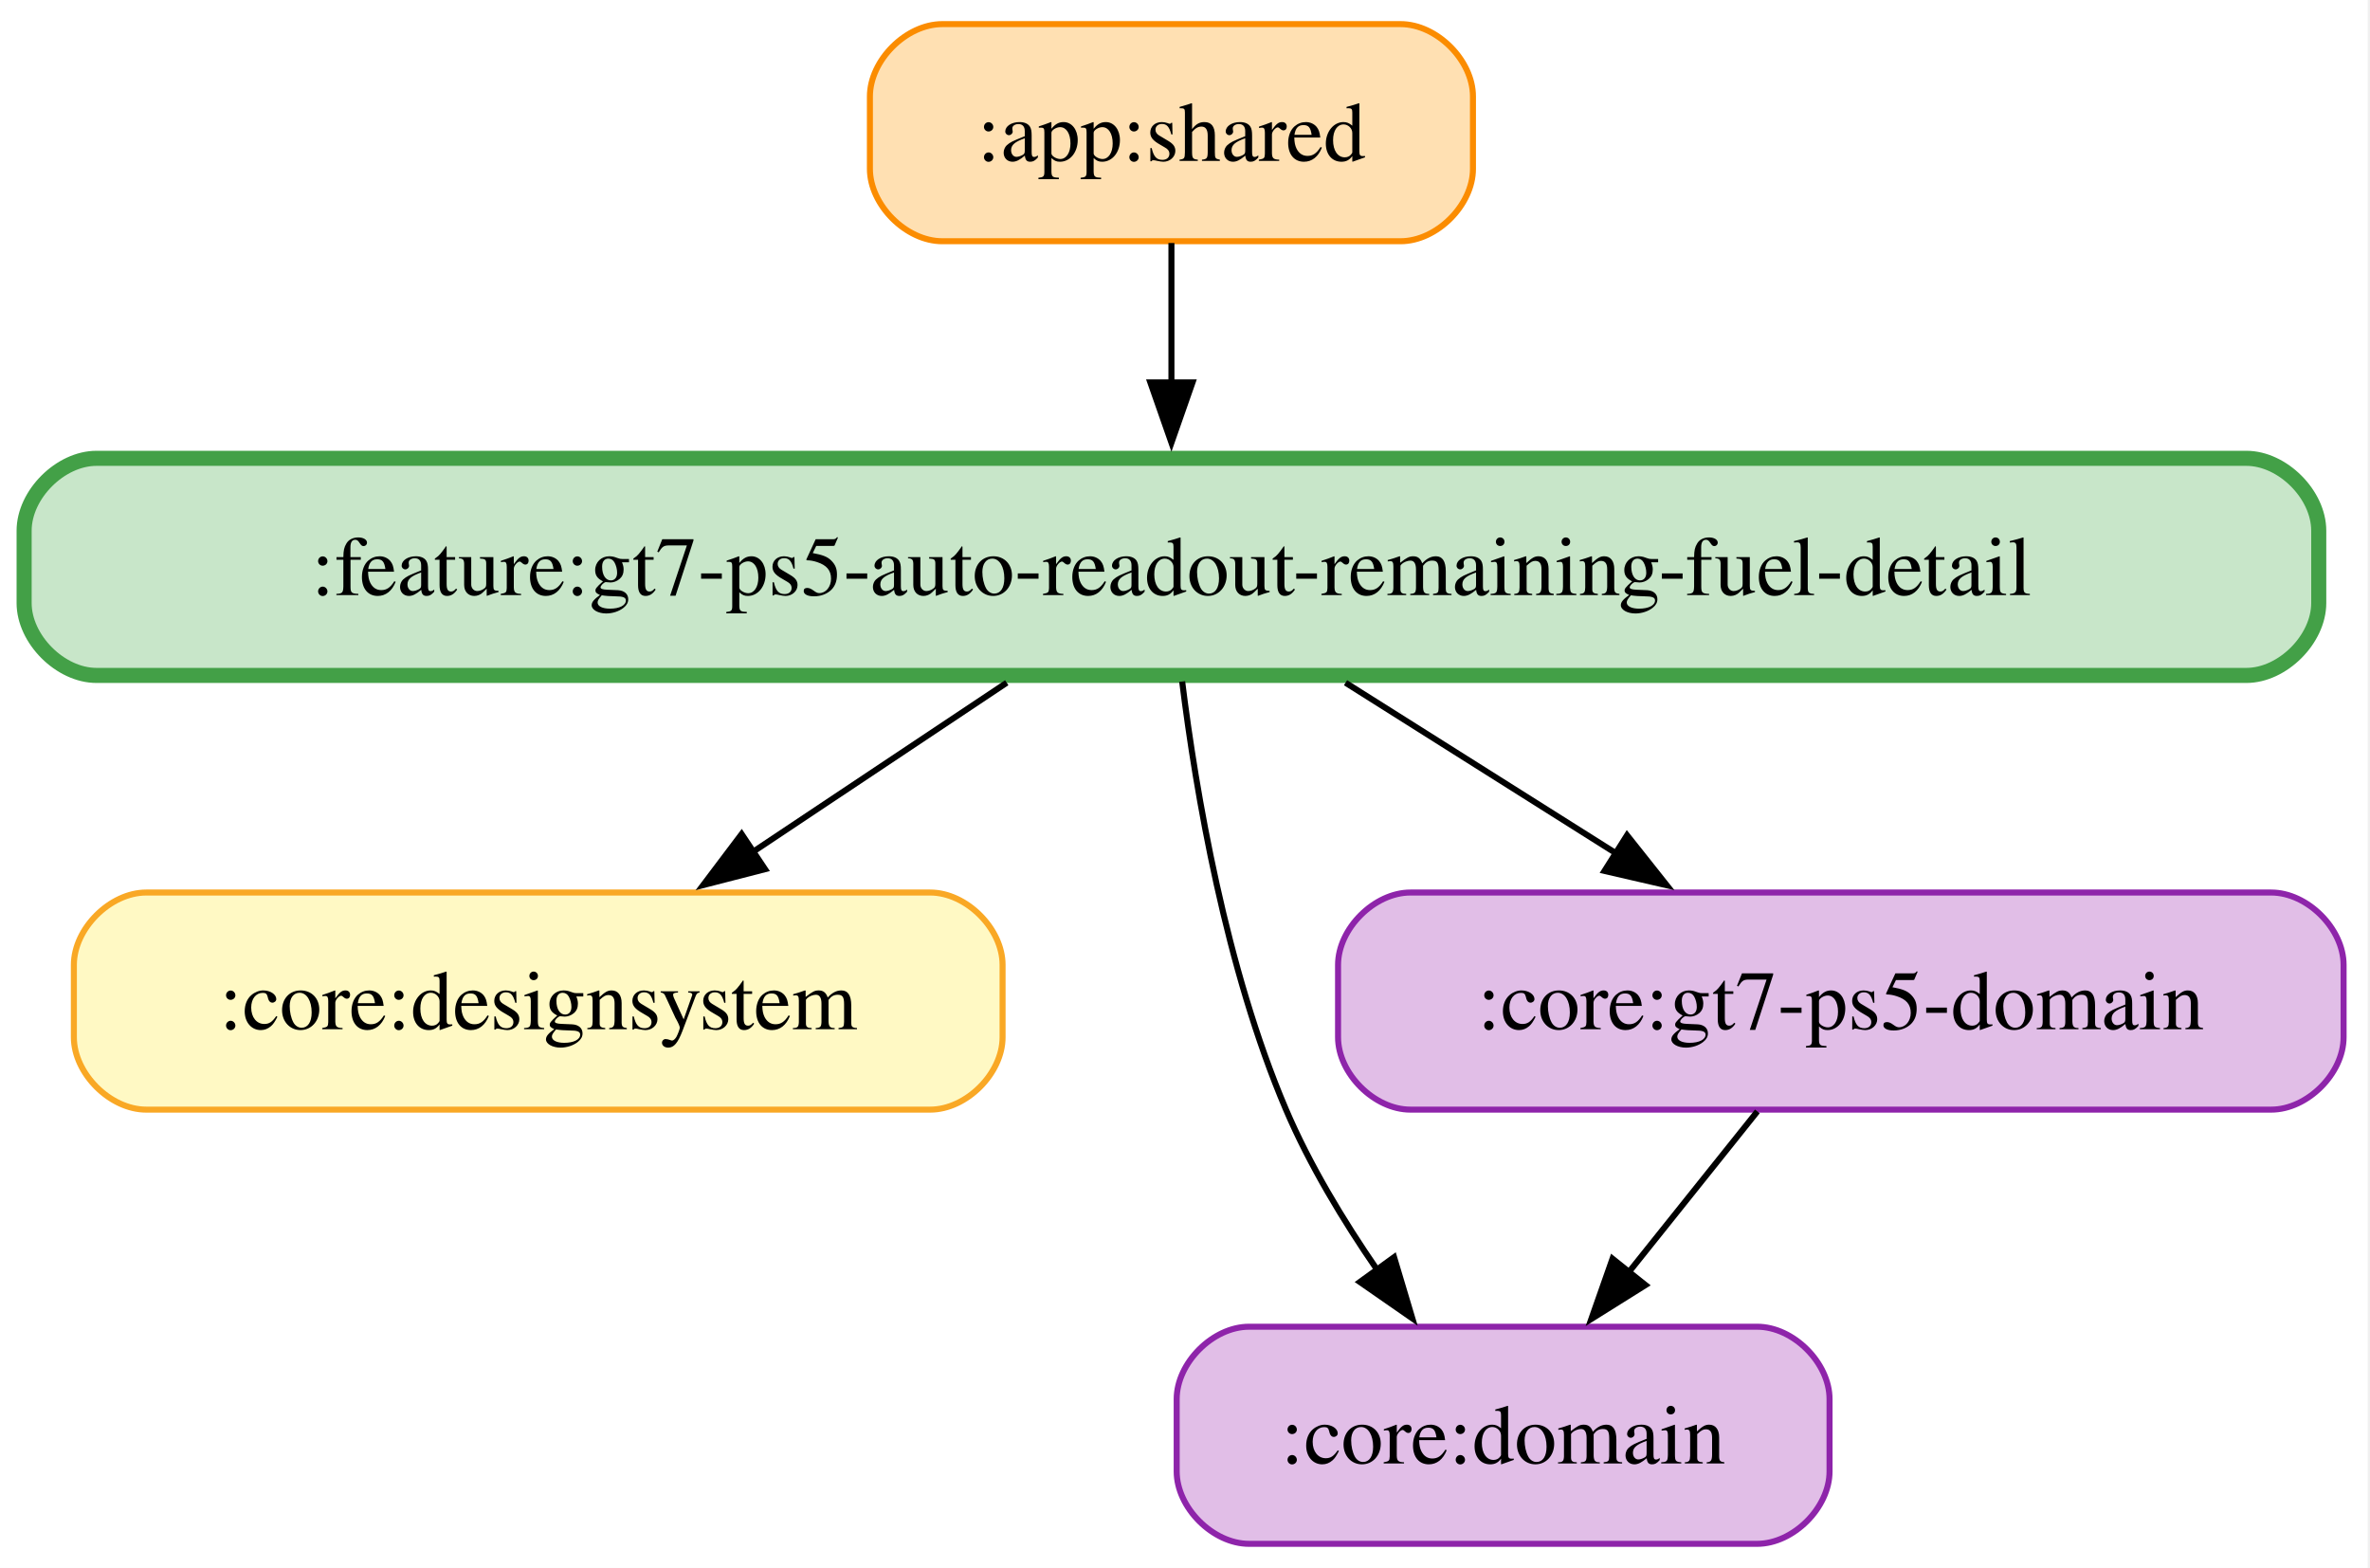
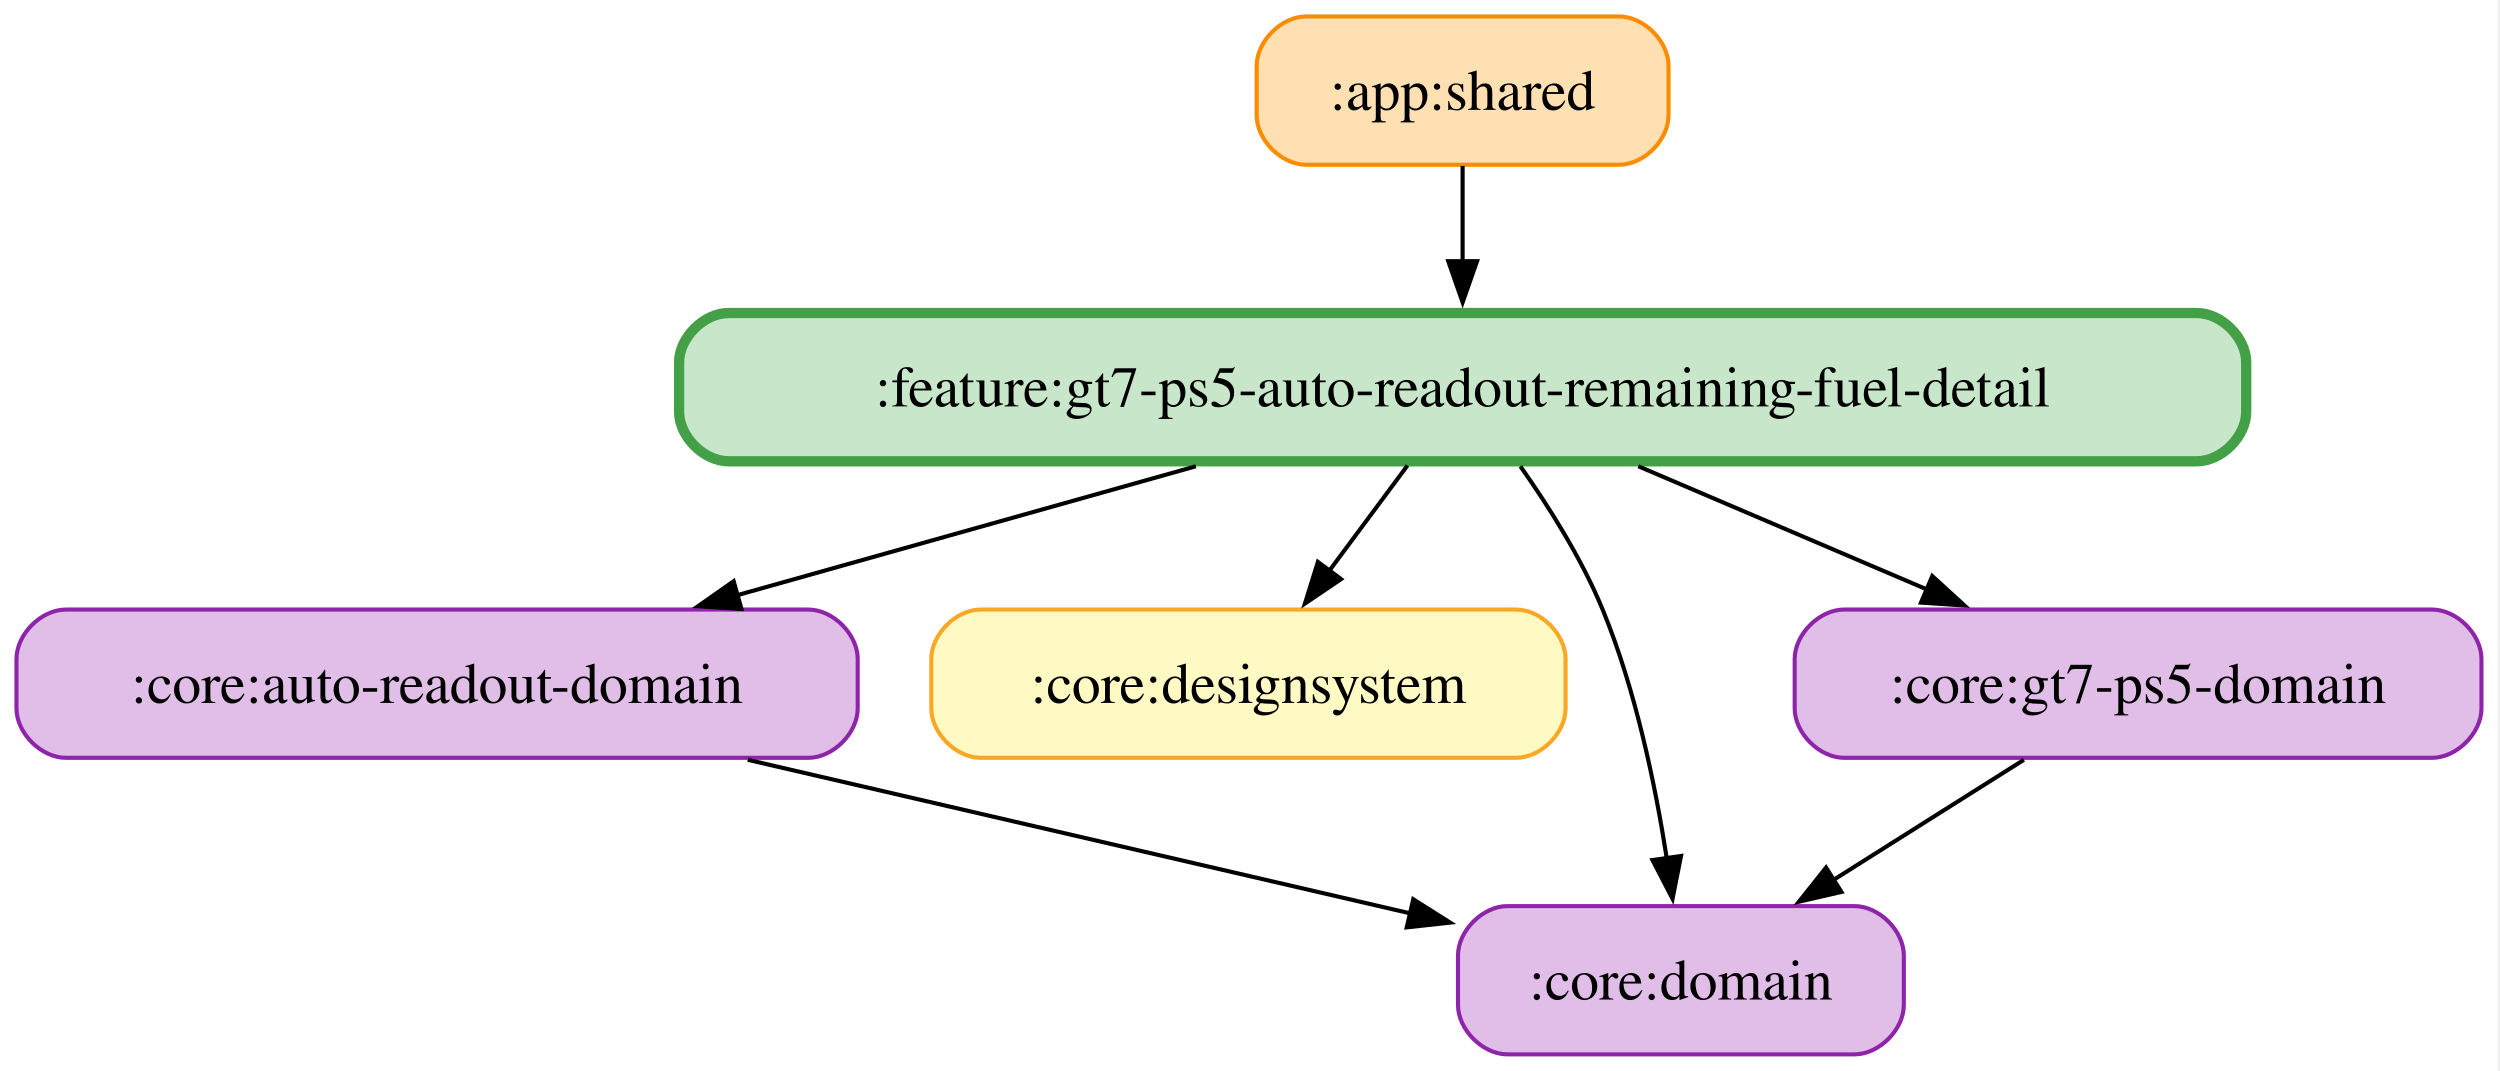
- <svg xmlns="http://www.w3.org/2000/svg" width="393pt" height="260pt" viewBox="0.00 0.00 393.00 260.00">
+ <svg xmlns="http://www.w3.org/2000/svg" width="607pt" height="260pt" viewBox="0.00 0.00 607.00 260.00">
  <g id="graph0" class="graph" transform="scale(1 1) rotate(0) translate(4 256)">
-     <polygon fill="white" stroke="none" points="-4,4 -4,-256 388.62,-256 388.62,4 -4,4" />
+     <polygon fill="white" stroke="none" points="-4,4 -4,-256 602.5,-256 602.5,4 -4,4" />
    <g id="node1" class="node">
-       <path fill="#ffe0b2" stroke="#fb8c00" d="M228.25,-252C228.25,-252 152.25,-252 152.25,-252 146.25,-252 140.25,-246 140.25,-240 140.25,-240 140.25,-228 140.25,-228 140.25,-222 146.25,-216 152.25,-216 152.25,-216 228.25,-216 228.25,-216 234.25,-216 240.25,-222 240.25,-228 240.25,-228 240.25,-240 240.25,-240 240.25,-246 234.25,-252 228.25,-252" />
-       <text xml:space="preserve" text-anchor="middle" x="190.25" y="-229.32" font-family="Times,serif" font-size="14.00">:app:shared</text>
+       <path fill="#ffe0b2" stroke="#fb8c00" d="M389.12,-252C389.12,-252 313.12,-252 313.12,-252 307.12,-252 301.12,-246 301.12,-240 301.12,-240 301.12,-228 301.12,-228 301.12,-222 307.12,-216 313.12,-216 313.12,-216 389.12,-216 389.12,-216 395.12,-216 401.12,-222 401.12,-228 401.12,-228 401.12,-240 401.12,-240 401.12,-246 395.12,-252 389.12,-252" />
+       <text xml:space="preserve" text-anchor="middle" x="351.12" y="-229.32" font-family="Times,serif" font-size="14.00">:app:shared</text>
+     </g>
+     <g id="node6" class="node">
+       <path fill="#c8e6c9" stroke="#43a047" stroke-width="2.5" d="M529.38,-180C529.38,-180 172.88,-180 172.88,-180 166.88,-180 160.88,-174 160.88,-168 160.88,-168 160.88,-156 160.88,-156 160.88,-150 166.88,-144 172.88,-144 172.88,-144 529.38,-144 529.38,-144 535.38,-144 541.38,-150 541.38,-156 541.38,-156 541.38,-168 541.38,-168 541.38,-174 535.38,-180 529.38,-180" />
+       <text xml:space="preserve" text-anchor="middle" x="351.12" y="-157.32" font-family="Times,serif" font-size="14.00">:feature:gt7-ps5-auto-readout-remaining-fuel-detail</text>
+     </g>
+     <g id="edge1" class="edge">
+       <path fill="none" stroke="black" d="M351.12,-215.7C351.12,-208.71 351.12,-200.44 351.12,-192.55" />
+       <polygon fill="black" stroke="black" points="354.63,-192.59 351.13,-182.59 347.63,-192.59 354.63,-192.59" />
+     </g>
+     <g id="node2" class="node">
+       <path fill="#e1bee7" stroke="#8e24aa" d="M192.25,-108C192.25,-108 12,-108 12,-108 6,-108 0,-102 0,-96 0,-96 0,-84 0,-84 0,-78 6,-72 12,-72 12,-72 192.25,-72 192.25,-72 198.25,-72 204.25,-78 204.25,-84 204.25,-84 204.25,-96 204.25,-96 204.25,-102 198.25,-108 192.25,-108" />
+       <text xml:space="preserve" text-anchor="middle" x="102.12" y="-85.33" font-family="Times,serif" font-size="14.00">:core:auto-readout-domain</text>
+     </g>
+     <g id="node4" class="node">
+       <path fill="#e1bee7" stroke="#8e24aa" d="M446.25,-36C446.25,-36 362,-36 362,-36 356,-36 350,-30 350,-24 350,-24 350,-12 350,-12 350,-6 356,0 362,0 362,0 446.25,0 446.25,0 452.25,0 458.25,-6 458.25,-12 458.25,-12 458.25,-24 458.25,-24 458.25,-30 452.25,-36 446.25,-36" />
+       <text xml:space="preserve" text-anchor="middle" x="404.12" y="-13.32" font-family="Times,serif" font-size="14.00">:core:domain</text>
+     </g>
+     <g id="edge2" class="edge">
+       <path fill="none" stroke="black" d="M177.55,-71.52C227.05,-60.04 291.13,-45.19 338.51,-34.21" />
+       <polygon fill="black" stroke="black" points="339.14,-37.65 348.09,-31.99 337.56,-30.84 339.14,-37.65" />
+     </g>
+     <g id="node3" class="node">
+       <path fill="#fff9c4" stroke="#f9a825" d="M364.12,-108C364.12,-108 234.12,-108 234.12,-108 228.12,-108 222.12,-102 222.12,-96 222.12,-96 222.12,-84 222.12,-84 222.12,-78 228.12,-72 234.12,-72 234.12,-72 364.12,-72 364.12,-72 370.12,-72 376.12,-78 376.12,-84 376.12,-84 376.12,-96 376.12,-96 376.12,-102 370.12,-108 364.12,-108" />
+       <text xml:space="preserve" text-anchor="middle" x="299.12" y="-85.33" font-family="Times,serif" font-size="14.00">:core:designsystem</text>
    </g>
    <g id="node5" class="node">
-       <path fill="#c8e6c9" stroke="#43a047" stroke-width="2.5" d="M368.5,-180C368.5,-180 12,-180 12,-180 6,-180 0,-174 0,-168 0,-168 0,-156 0,-156 0,-150 6,-144 12,-144 12,-144 368.5,-144 368.5,-144 374.5,-144 380.5,-150 380.5,-156 380.5,-156 380.5,-168 380.5,-168 380.5,-174 374.5,-180 368.5,-180" />
-       <text xml:space="preserve" text-anchor="middle" x="190.25" y="-157.32" font-family="Times,serif" font-size="14.00">:feature:gt7-ps5-auto-readout-remaining-fuel-detail</text>
+       <path fill="#e1bee7" stroke="#8e24aa" d="M586.5,-108C586.5,-108 443.75,-108 443.75,-108 437.75,-108 431.75,-102 431.75,-96 431.75,-96 431.75,-84 431.75,-84 431.75,-78 437.75,-72 443.75,-72 443.75,-72 586.5,-72 586.5,-72 592.5,-72 598.5,-78 598.5,-84 598.5,-84 598.5,-96 598.5,-96 598.5,-102 592.5,-108 586.5,-108" />
+       <text xml:space="preserve" text-anchor="middle" x="515.12" y="-85.33" font-family="Times,serif" font-size="14.00">:core:gt7-ps5-domain</text>
    </g>
-     <g id="edge1" class="edge">
-       <path fill="none" stroke="black" d="M190.25,-215.7C190.25,-208.71 190.25,-200.44 190.25,-192.55" />
-       <polygon fill="black" stroke="black" points="193.75,-192.59 190.25,-182.59 186.75,-192.59 193.75,-192.59" />
-     </g>
-     <g id="node2" class="node">
-       <path fill="#fff9c4" stroke="#f9a825" d="M150.25,-108C150.25,-108 20.25,-108 20.25,-108 14.25,-108 8.25,-102 8.25,-96 8.25,-96 8.25,-84 8.25,-84 8.25,-78 14.25,-72 20.25,-72 20.25,-72 150.25,-72 150.25,-72 156.25,-72 162.25,-78 162.25,-84 162.25,-84 162.25,-96 162.25,-96 162.25,-102 156.25,-108 150.25,-108" />
-       <text xml:space="preserve" text-anchor="middle" x="85.25" y="-85.33" font-family="Times,serif" font-size="14.00">:core:designsystem</text>
-     </g>
-     <g id="node3" class="node">
-       <path fill="#e1bee7" stroke="#8e24aa" d="M287.38,-36C287.38,-36 203.12,-36 203.12,-36 197.12,-36 191.12,-30 191.12,-24 191.12,-24 191.12,-12 191.12,-12 191.12,-6 197.12,0 203.12,0 203.12,0 287.38,0 287.38,0 293.38,0 299.38,-6 299.38,-12 299.38,-12 299.38,-24 299.38,-24 299.38,-30 293.38,-36 287.38,-36" />
-       <text xml:space="preserve" text-anchor="middle" x="245.25" y="-13.32" font-family="Times,serif" font-size="14.00">:core:domain</text>
-     </g>
-     <g id="node4" class="node">
-       <path fill="#e1bee7" stroke="#8e24aa" d="M372.62,-108C372.62,-108 229.88,-108 229.88,-108 223.88,-108 217.88,-102 217.88,-96 217.88,-96 217.88,-84 217.88,-84 217.88,-78 223.88,-72 229.88,-72 229.88,-72 372.62,-72 372.62,-72 378.62,-72 384.62,-78 384.62,-84 384.62,-84 384.62,-96 384.62,-96 384.62,-102 378.62,-108 372.62,-108" />
-       <text xml:space="preserve" text-anchor="middle" x="301.25" y="-85.33" font-family="Times,serif" font-size="14.00">:core:gt7-ps5-domain</text>
-     </g>
-     <g id="edge2" class="edge">
-       <path fill="none" stroke="black" d="M287.41,-71.7C280.96,-63.64 273.17,-53.89 266.04,-44.98" />
-       <polygon fill="black" stroke="black" points="268.86,-42.91 259.88,-37.29 263.39,-47.28 268.86,-42.91" />
+     <g id="edge3" class="edge">
+       <path fill="none" stroke="black" d="M487.4,-71.52C473.39,-62.68 456.2,-51.84 441.08,-42.3" />
+       <polygon fill="black" stroke="black" points="443.1,-39.44 432.78,-37.07 439.37,-45.36 443.1,-39.44" />
    </g>
    <g id="edge5" class="edge">
-       <path fill="none" stroke="black" d="M162.94,-142.79C150,-134.17 134.39,-123.76 120.57,-114.55" />
-       <polygon fill="black" stroke="black" points="122.86,-111.87 112.6,-109.23 118.98,-117.69 122.86,-111.87" />
+       <path fill="none" stroke="black" d="M286.35,-142.79C252.14,-133.17 210.04,-121.34 174.72,-111.41" />
+       <polygon fill="black" stroke="black" points="176.03,-108.14 165.46,-108.8 174.13,-114.88 176.03,-108.14" />
    </g>
-     <g id="edge3" class="edge">
-       <path fill="none" stroke="black" d="M192.03,-142.99C194.32,-124.56 199.26,-95.39 209.25,-72 213.16,-62.84 218.74,-53.6 224.35,-45.46" />
-       <polygon fill="black" stroke="black" points="227.17,-47.53 230.2,-37.38 221.5,-43.42 227.17,-47.53" />
+     <g id="edge7" class="edge">
+       <path fill="none" stroke="black" d="M337.73,-142.97C331.96,-135.2 325.1,-125.96 318.77,-117.44" />
+       <polygon fill="black" stroke="black" points="321.61,-115.4 312.84,-109.46 315.99,-119.57 321.61,-115.4" />
    </g>
    <g id="edge4" class="edge">
-       <path fill="none" stroke="black" d="M219.12,-142.79C232.93,-134.08 249.62,-123.56 264.33,-114.28" />
-       <polygon fill="black" stroke="black" points="265.8,-117.5 272.39,-109.2 262.06,-111.58 265.8,-117.5" />
+       <path fill="none" stroke="black" d="M365.15,-142.78C372.09,-132.95 380.05,-120.33 385.12,-108 393.09,-88.65 397.9,-65.5 400.68,-47.66" />
+       <polygon fill="black" stroke="black" points="404.15,-48.17 402.09,-37.77 397.22,-47.18 404.15,-48.17" />
+     </g>
+     <g id="edge6" class="edge">
+       <path fill="none" stroke="black" d="M393.79,-142.79C415.25,-133.63 441.43,-122.45 463.97,-112.83" />
+       <polygon fill="black" stroke="black" points="465.16,-116.13 472.98,-108.99 462.41,-109.69 465.16,-116.13" />
    </g>
  </g>
</svg>
